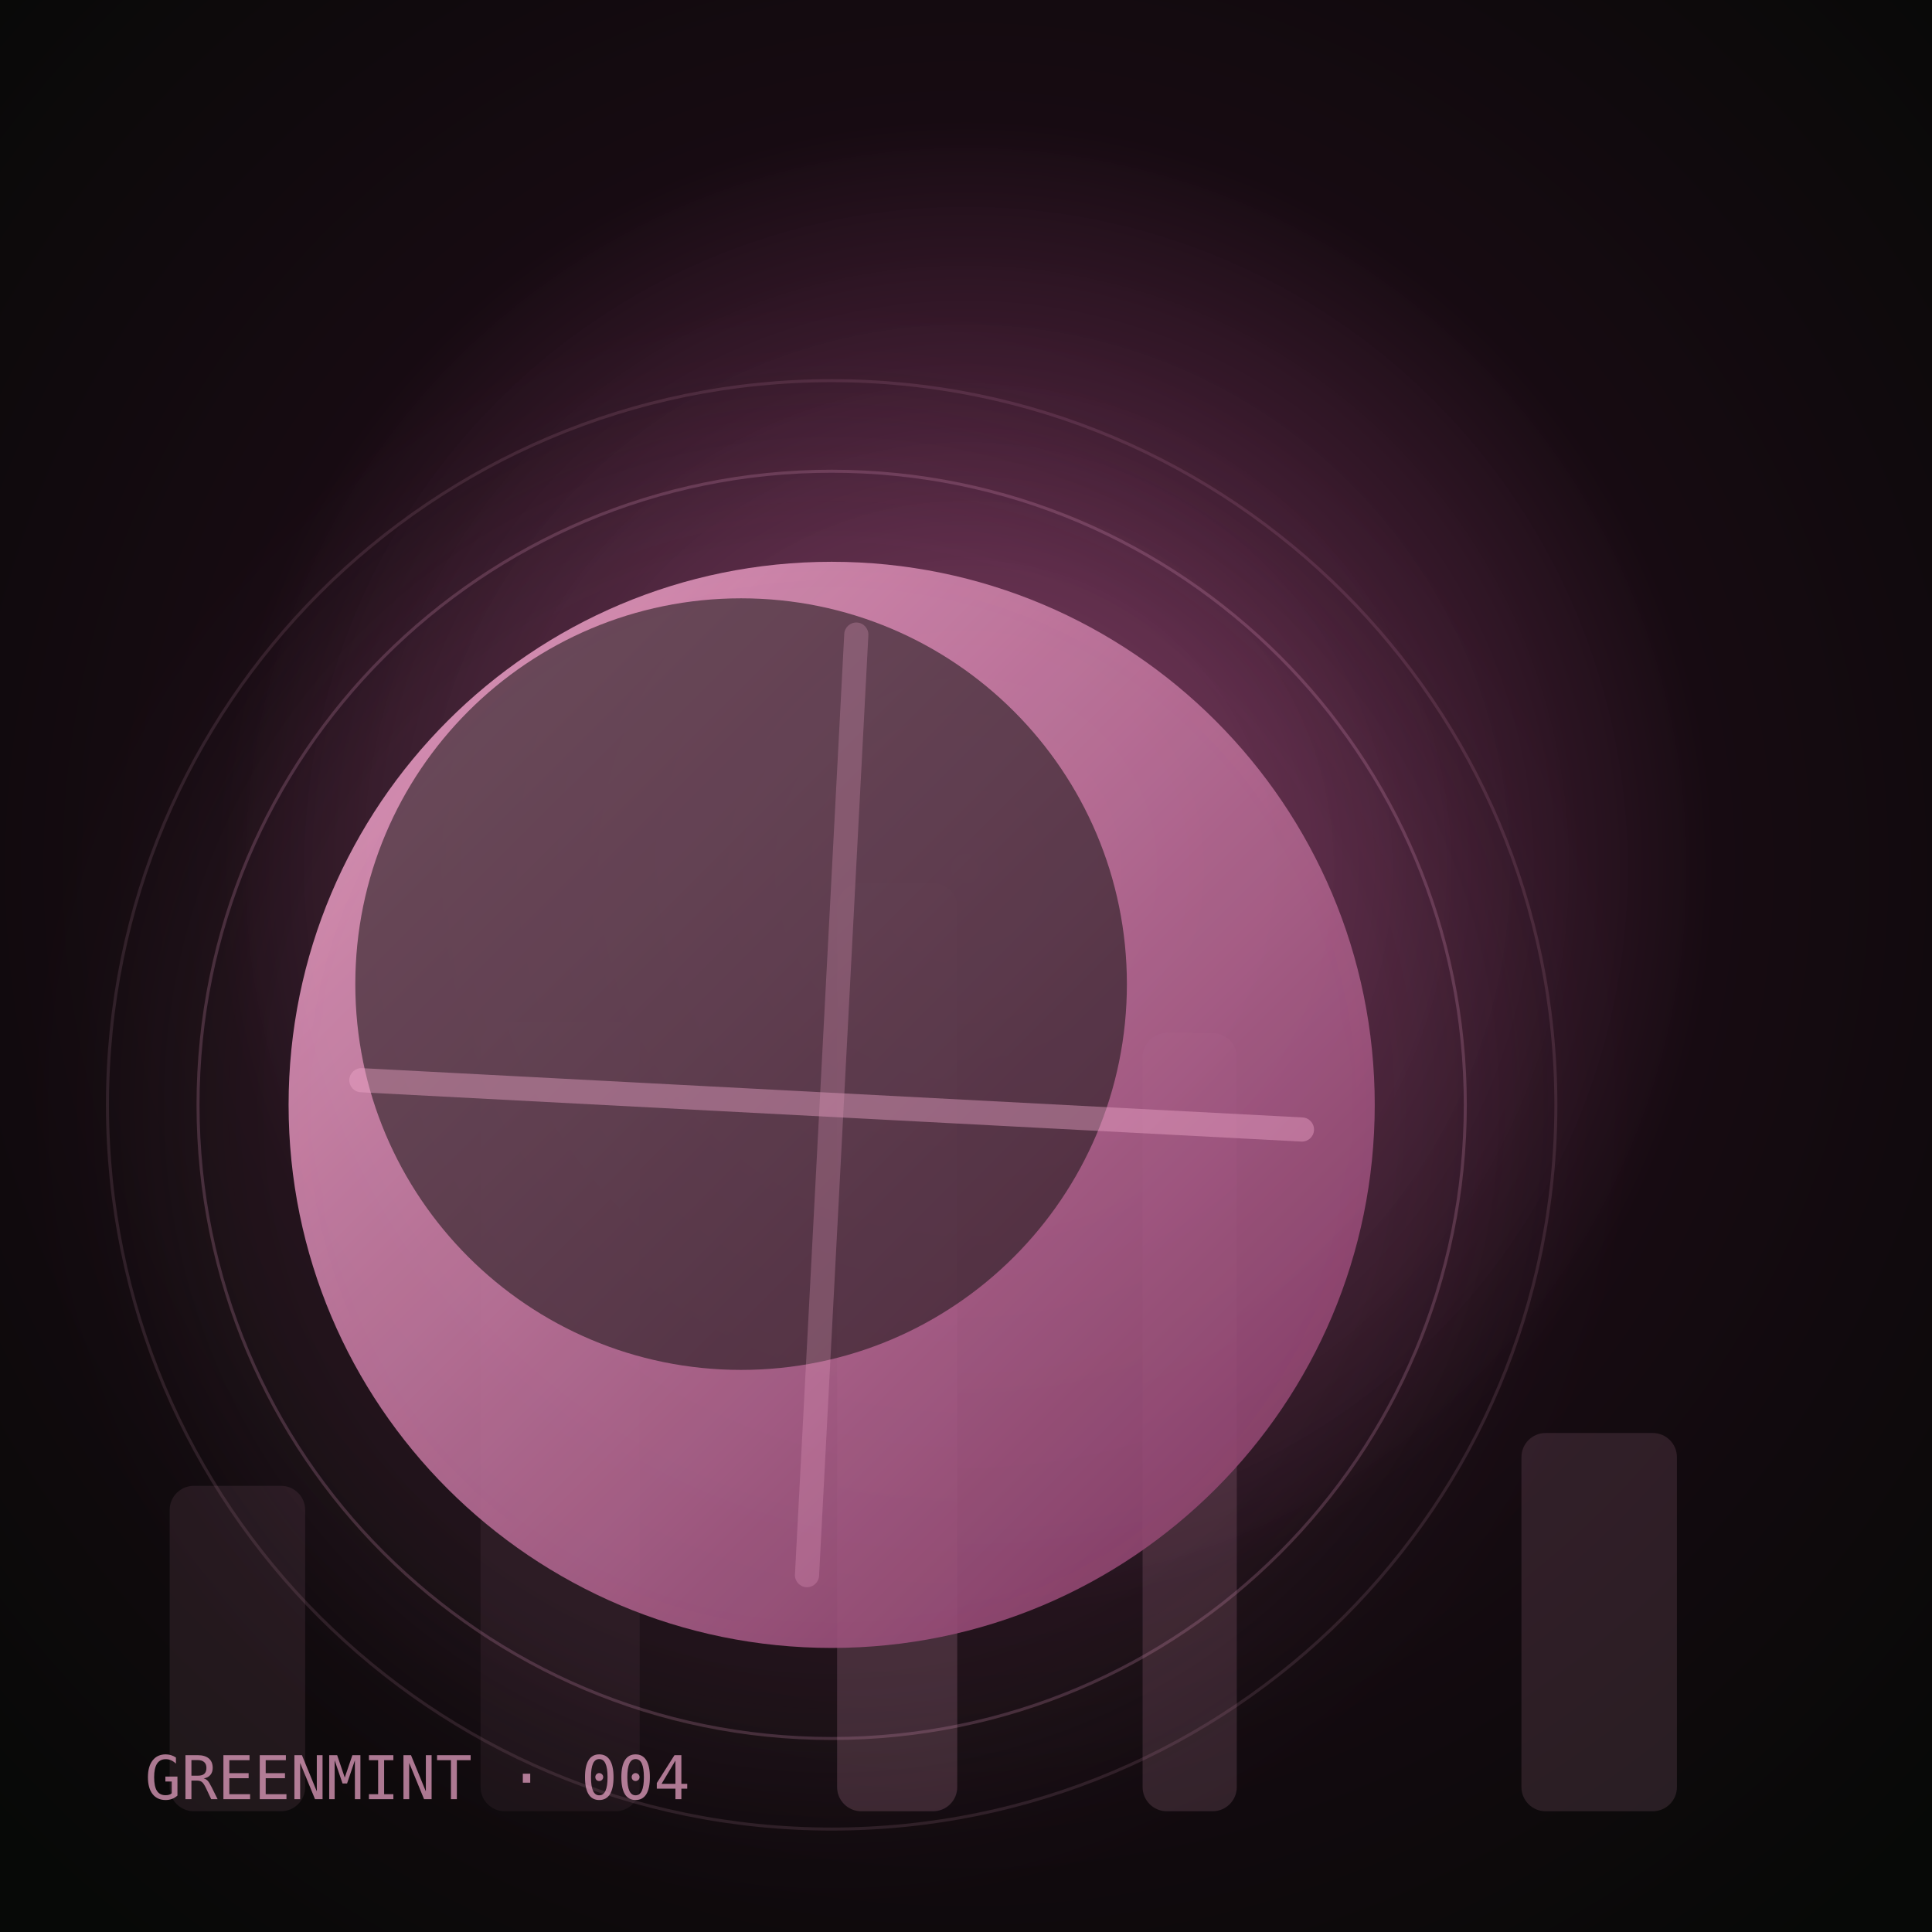
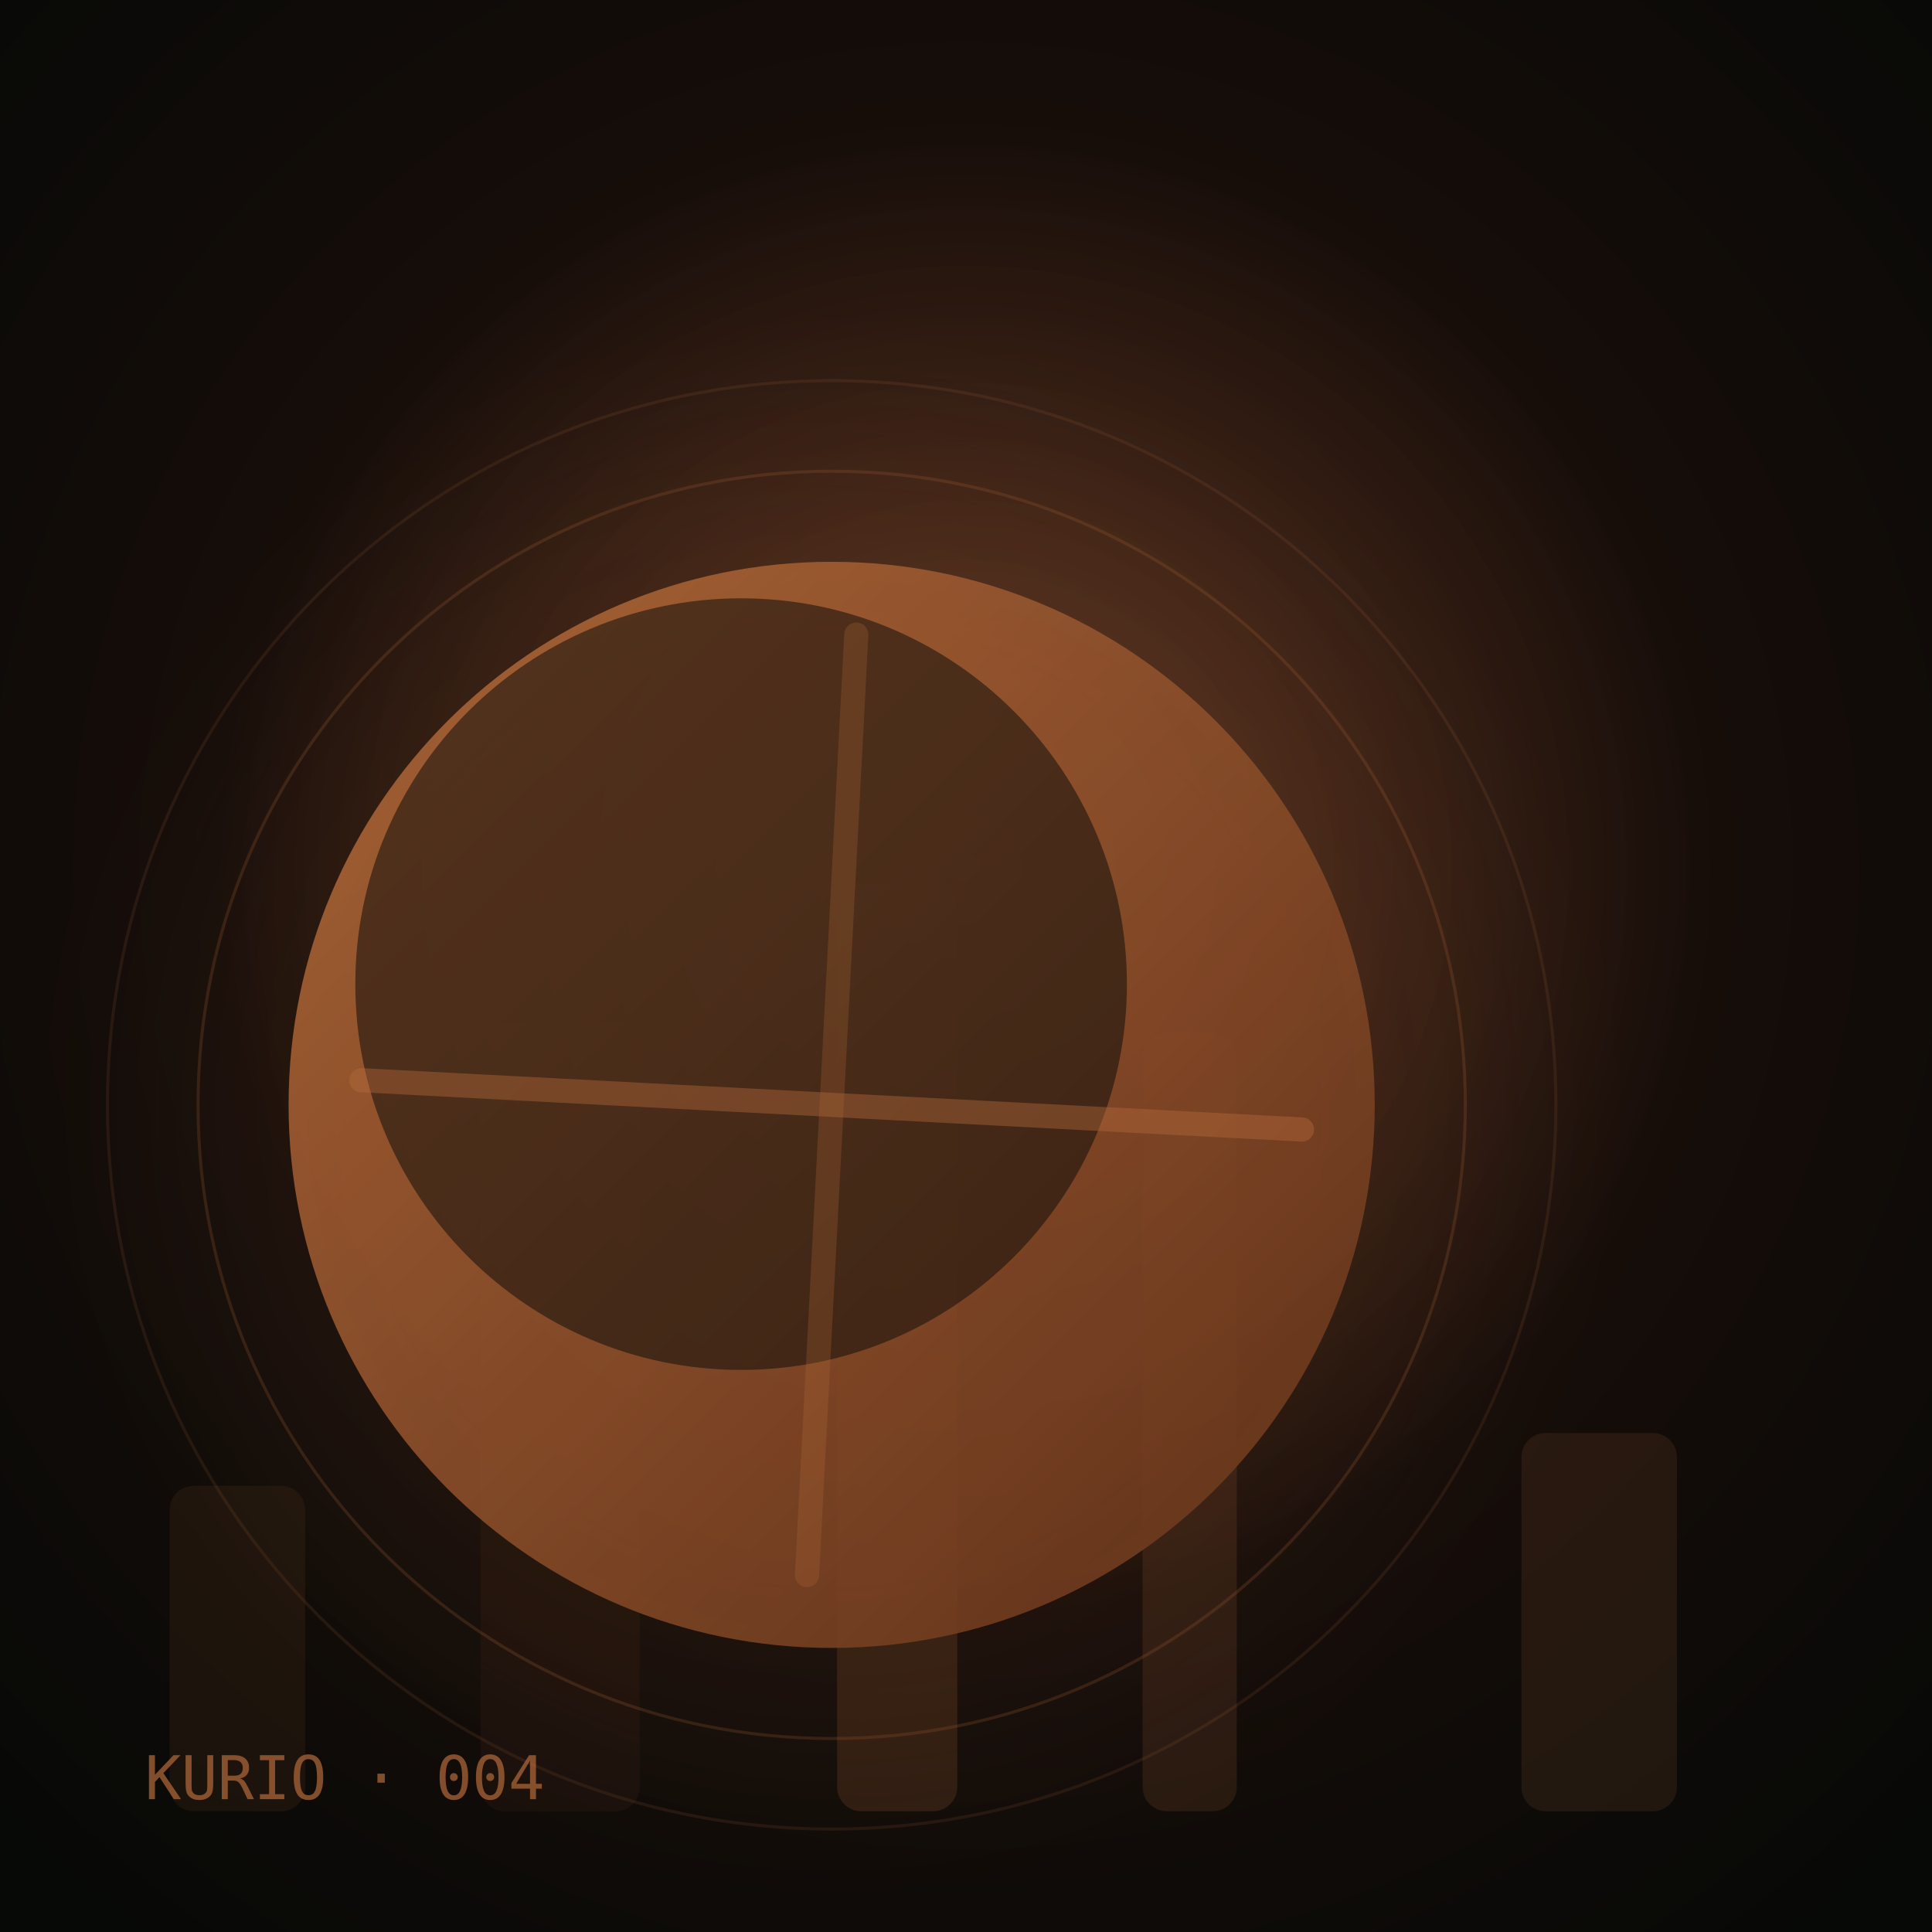
<svg xmlns="http://www.w3.org/2000/svg" viewBox="0 0 640 640" width="640" height="640" role="img" aria-label="Arte generativa 4">
  <defs>
    <radialGradient id="g4" cx="50%" cy="45%" r="70%">
-       <stop offset="0%" stop-color="#7a2f5c" stop-opacity="0.95" />
-       <stop offset="55%" stop-color="#170b12" stop-opacity="1" />
+       <stop offset="0%" stop-color="#5e2f18" stop-opacity="0.95" />
+       <stop offset="55%" stop-color="#160d09" stop-opacity="1" />
      <stop offset="100%" stop-color="#070907" />
    </radialGradient>
    <linearGradient id="l4" x1="0" y1="0" x2="1" y2="1">
-       <stop offset="0%" stop-color="#f0a6ca" />
-       <stop offset="100%" stop-color="#7a2f5c" />
+       <stop offset="0%" stop-color="#b46a3a" />
+       <stop offset="100%" stop-color="#5e2f18" />
    </linearGradient>
    <filter id="blur4">
      <feGaussianBlur stdDeviation="26" />
    </filter>
  </defs>
  <rect width="640" height="640" fill="url(#g4)" />
-   <rect x="56.2" y="492.2" width="44.9" height="107.8" rx="8" fill="#f0a6ca" opacity="0.09" />
-   <rect x="159.2" y="338.7" width="52.7" height="261.3" rx="8" fill="#f0a6ca" opacity="0.06" />
-   <rect x="277.3" y="292.6" width="39.8" height="307.4" rx="8" fill="#f0a6ca" opacity="0.18" />
-   <rect x="378.5" y="342.2" width="31.2" height="257.8" rx="8" fill="#f0a6ca" opacity="0.15" />
-   <rect x="504.0" y="474.7" width="51.5" height="125.3" rx="8" fill="#f0a6ca" opacity="0.13" />
-   <g opacity="0.5" stroke="#f0a6ca" stroke-width="1" fill="none">
+   <rect x="56.2" y="492.2" width="44.9" height="107.8" rx="8" fill="#b46a3a" opacity="0.09" />
+   <rect x="159.2" y="338.7" width="52.7" height="261.3" rx="8" fill="#b46a3a" opacity="0.06" />
+   <rect x="277.3" y="292.6" width="39.8" height="307.4" rx="8" fill="#b46a3a" opacity="0.18" />
+   <rect x="378.5" y="342.2" width="31.2" height="257.8" rx="8" fill="#b46a3a" opacity="0.15" />
+   <rect x="504.0" y="474.7" width="51.5" height="125.3" rx="8" fill="#b46a3a" opacity="0.13" />
+   <g opacity="0.5" stroke="#b46a3a" stroke-width="1" fill="none">
    <circle cx="275.5" cy="366.0" r="239.9" opacity="0.25" />
    <circle cx="275.5" cy="366.0" r="209.9" opacity="0.4" />
  </g>
  <circle cx="275.5" cy="366.0" r="179.9" fill="url(#l4)" opacity="0.9" />
  <circle cx="245.5" cy="326.0" r="127.8" fill="#070907" opacity="0.55" />
  <g transform="rotate(183 275.5 366.0)" opacity="0.85">
-     <rect x="115.5" y="362.0" width="320" height="8" rx="4" fill="#f0a6ca" opacity="0.5" />
-     <rect x="271.5" y="206.0" width="8" height="320" rx="4" fill="#f0a6ca" opacity="0.3" />
+     <rect x="115.5" y="362.0" width="320" height="8" rx="4" fill="#b46a3a" opacity="0.5" />
+     <rect x="271.5" y="206.0" width="8" height="320" rx="4" fill="#b46a3a" opacity="0.3" />
  </g>
-   <circle cx="275.5" cy="366.0" r="220" fill="#f0a6ca" opacity="0.06" filter="url(#blur4)" />
-   <text x="48" y="596" font-family="monospace" font-size="20" fill="#f0a6ca" opacity="0.7">GREENMINT · 004</text>
+   <circle cx="275.5" cy="366.0" r="220" fill="#b46a3a" opacity="0.06" filter="url(#blur4)" />
+   <text x="48" y="596" font-family="monospace" font-size="20" fill="#b46a3a" opacity="0.7">KURIO · 004</text>
</svg>
